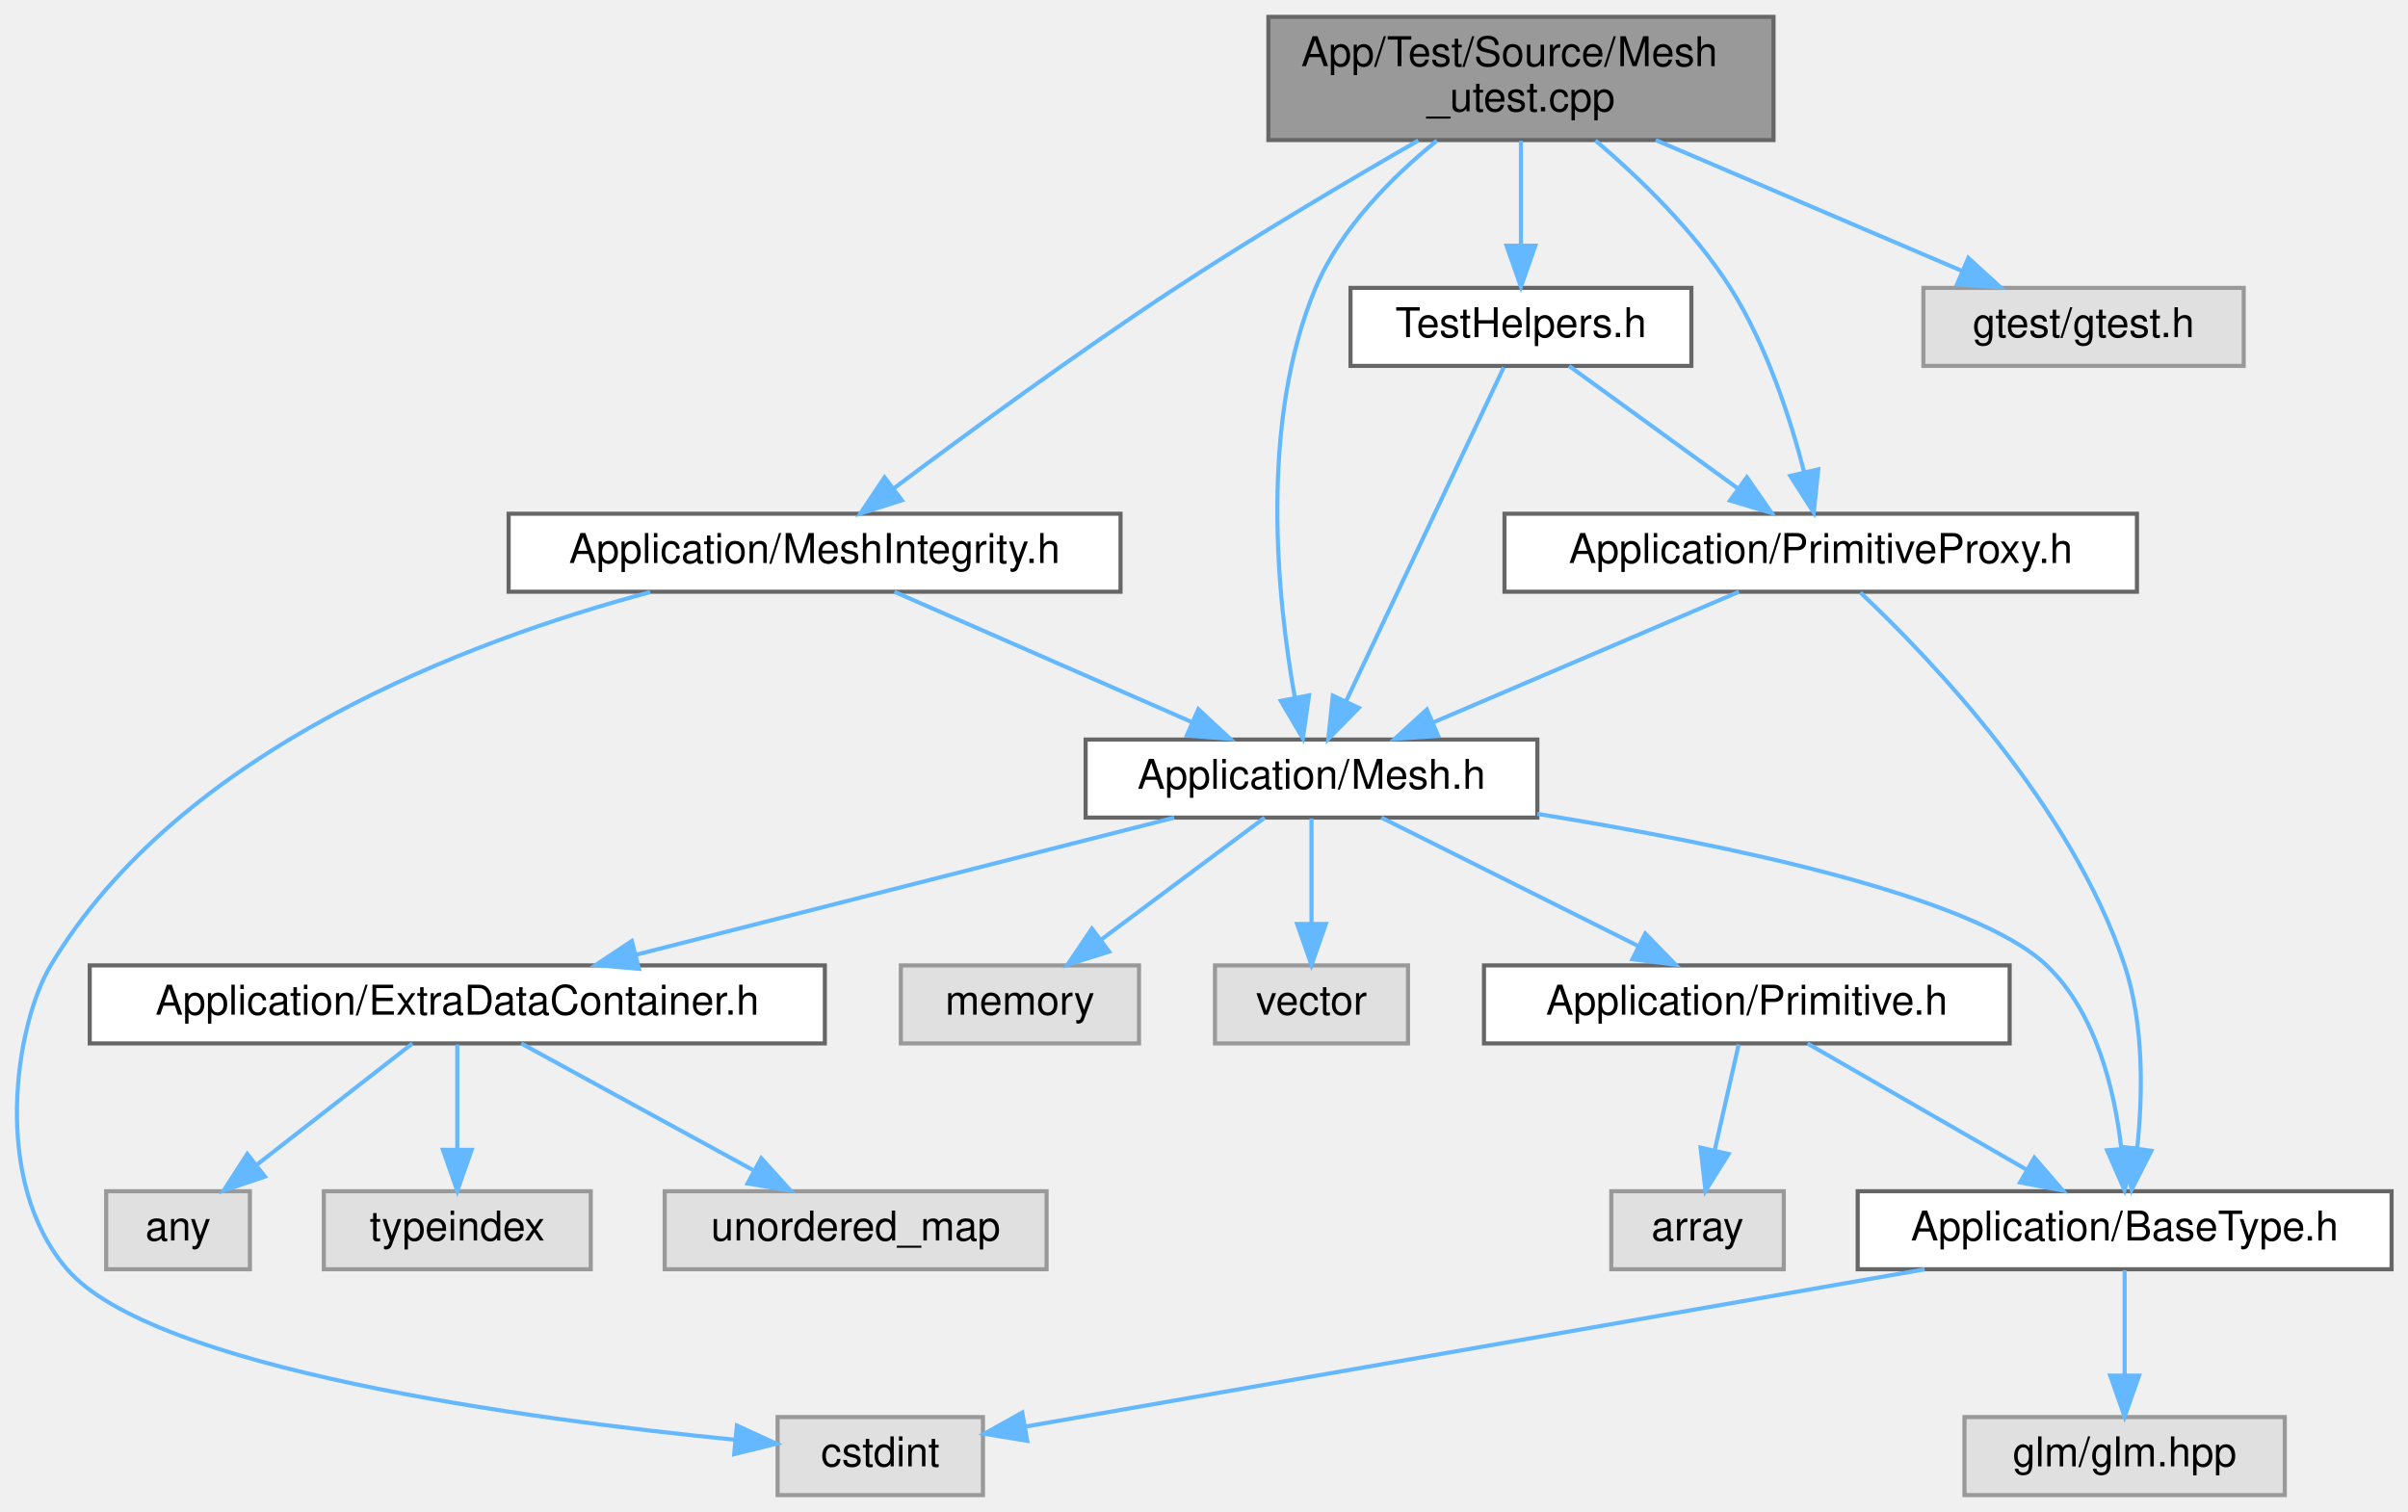
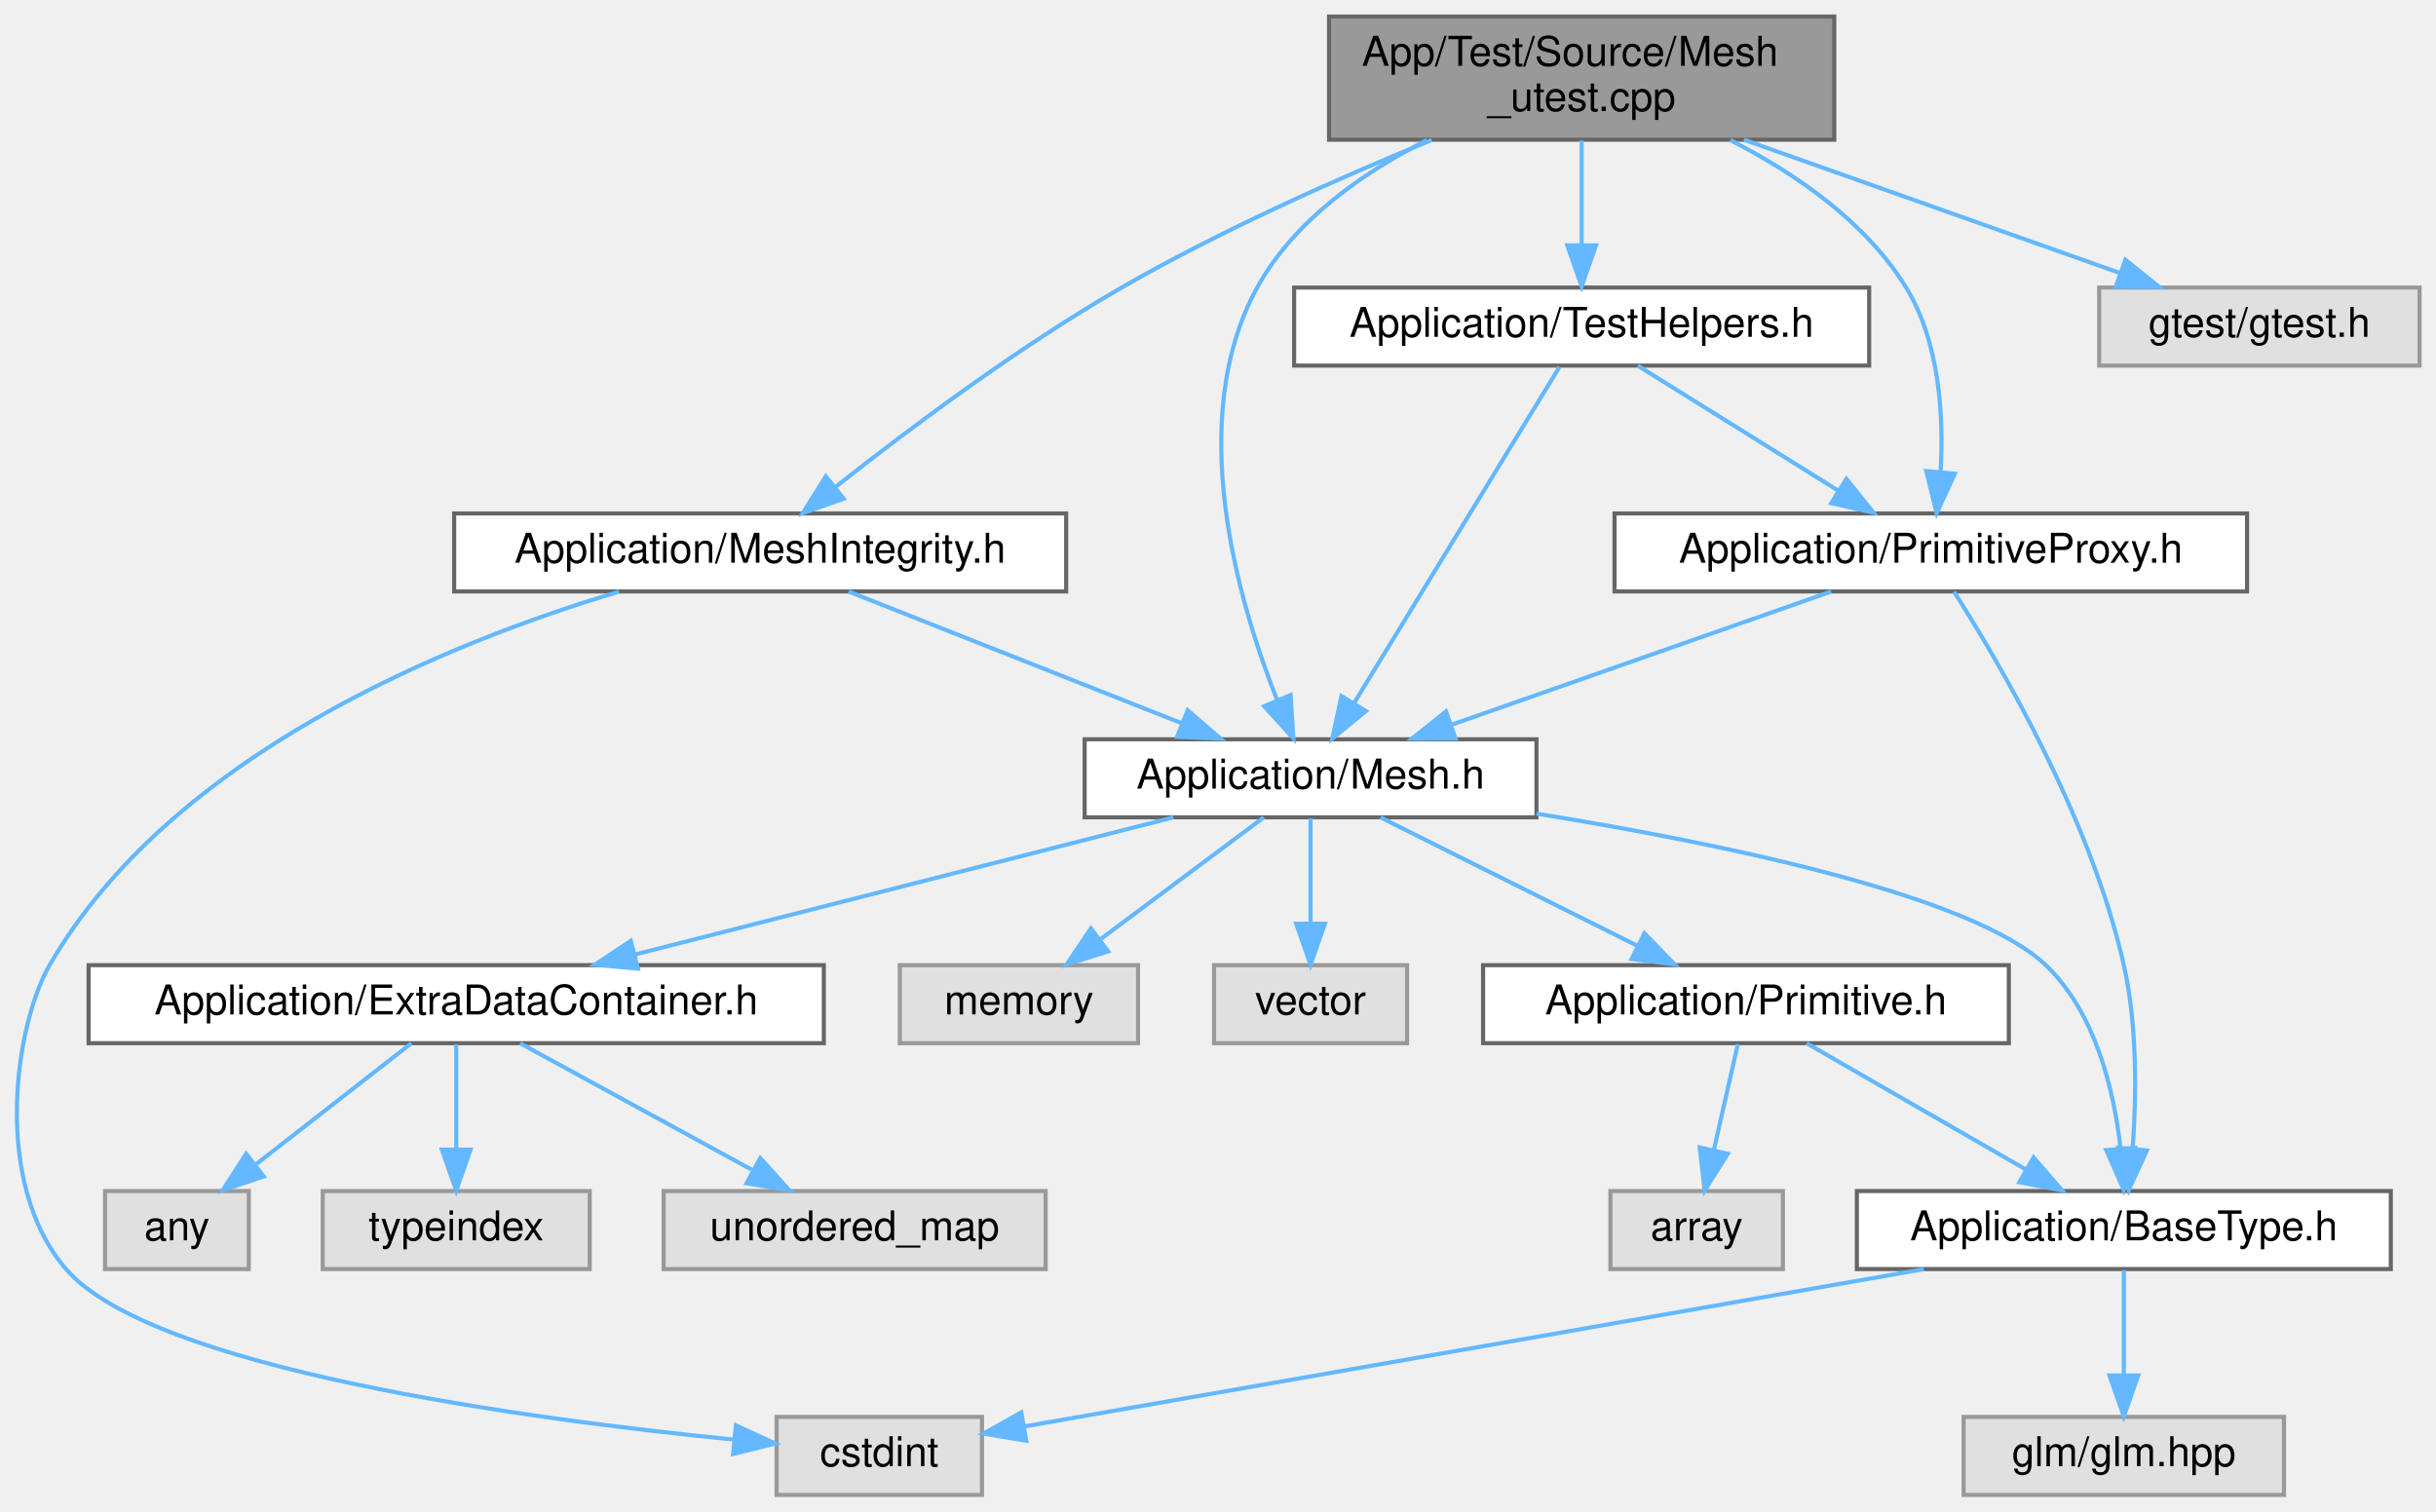
- <svg xmlns="http://www.w3.org/2000/svg" xmlns:xlink="http://www.w3.org/1999/xlink" width="586pt" height="368pt" viewBox="0.00 0.00 586.35 368.00">
+ <svg xmlns="http://www.w3.org/2000/svg" xmlns:xlink="http://www.w3.org/1999/xlink" width="593pt" height="368pt" viewBox="0.00 0.00 593.07 368.00">
  <g id="graph0" class="graph" transform="scale(1 1) rotate(0) translate(4 364)">
    <g id="Node000001" class="node">
      <g id="a_Node000001">
        <a xlink:title=" ">
-           <polygon fill="#999999" stroke="#666666" points="427.85,-360 304.85,-360 304.85,-330 427.85,-330 427.85,-360" />
-           <text text-anchor="start" x="312.85" y="-348" font-family="Helvetica,sans-Serif" font-size="10.00">App/Test/Source/Mesh</text>
-           <text text-anchor="middle" x="366.35" y="-337" font-family="Helvetica,sans-Serif" font-size="10.00">_utest.cpp</text>
+           <polygon fill="#999999" stroke="#666666" points="442.57,-360 319.57,-360 319.57,-330 442.57,-330 442.57,-360" />
+           <text text-anchor="start" x="327.57" y="-348" font-family="Helvetica,sans-Serif" font-size="10.00">App/Test/Source/Mesh</text>
+           <text text-anchor="middle" x="381.07" y="-337" font-family="Helvetica,sans-Serif" font-size="10.00">_utest.cpp</text>
        </a>
      </g>
    </g>
    <g id="Node000002" class="node">
      <g id="a_Node000002">
        <a xlink:href="Mesh_8h.html" target="_top" xlink:title=" ">
-           <polygon fill="white" stroke="#666666" points="370.35,-184 260.35,-184 260.35,-165 370.35,-165 370.35,-184" />
-           <text text-anchor="middle" x="315.35" y="-172" font-family="Helvetica,sans-Serif" font-size="10.00">Application/Mesh.h</text>
+           <polygon fill="white" stroke="#666666" points="370.07,-184 260.07,-184 260.07,-165 370.07,-165 370.07,-184" />
+           <text text-anchor="middle" x="315.07" y="-172" font-family="Helvetica,sans-Serif" font-size="10.00">Application/Mesh.h</text>
        </a>
      </g>
    </g>
    <g id="edge1_Node000001_Node000002" class="edge">
      <g id="a_edge1_Node000001_Node000002">
        <a xlink:title=" ">
-           <path fill="none" stroke="#63b8ff" d="M345.9,-329.87C334.92,-320.99 322.42,-308.49 316.35,-294 302.55,-261.08 307,-218.34 311.29,-194.22" />
-           <polygon fill="#63b8ff" stroke="#63b8ff" points="314.75,-194.77 313.25,-184.28 307.89,-193.41 314.75,-194.77" />
+           <path fill="none" stroke="#63b8ff" d="M343.35,-329.88C327.64,-321.9 310.99,-310.21 302.07,-294 284.51,-262.1 297.23,-218.07 306.9,-193.65" />
+           <polygon fill="#63b8ff" stroke="#63b8ff" points="310.22,-194.78 310.89,-184.2 303.78,-192.06 310.22,-194.78" />
        </a>
      </g>
    </g>
    <g id="Node000014" class="node">
      <g id="a_Node000014">
        <a xlink:href="MeshIntegrity_8h.html" target="_top" xlink:title=" ">
-           <polygon fill="white" stroke="#666666" points="268.85,-239 119.85,-239 119.85,-220 268.85,-220 268.85,-239" />
-           <text text-anchor="middle" x="194.35" y="-227" font-family="Helvetica,sans-Serif" font-size="10.00">Application/MeshIntegrity.h</text>
+           <polygon fill="white" stroke="#666666" points="255.57,-239 106.57,-239 106.57,-220 255.57,-220 255.57,-239" />
+           <text text-anchor="middle" x="181.07" y="-227" font-family="Helvetica,sans-Serif" font-size="10.00">Application/MeshIntegrity.h</text>
        </a>
      </g>
    </g>
    <g id="edge14_Node000001_Node000014" class="edge">
      <g id="a_edge14_Node000001_Node000014">
        <a xlink:title=" ">
-           <path fill="none" stroke="#63b8ff" d="M341.37,-329.9C324.47,-320.18 301.78,-306.76 282.35,-294 258.21,-278.15 231.43,-258.52 213.82,-245.31" />
-           <polygon fill="#63b8ff" stroke="#63b8ff" points="215.61,-242.27 205.51,-239.05 211.39,-247.86 215.61,-242.27" />
+           <path fill="none" stroke="#63b8ff" d="M344.58,-329.94C322.22,-320.78 293.34,-307.97 269.07,-294 243.77,-279.43 216.85,-259.23 199.54,-245.55" />
+           <polygon fill="#63b8ff" stroke="#63b8ff" points="201.42,-242.58 191.43,-239.06 197.05,-248.04 201.42,-242.58" />
        </a>
      </g>
    </g>
    <g id="Node000015" class="node">
      <g id="a_Node000015">
        <a xlink:href="PrimitiveProxy_8h.html" target="_top" xlink:title=" ">
-           <polygon fill="white" stroke="#666666" points="516.35,-239 362.35,-239 362.35,-220 516.35,-220 516.35,-239" />
-           <text text-anchor="middle" x="439.35" y="-227" font-family="Helvetica,sans-Serif" font-size="10.00">Application/PrimitiveProxy.h</text>
+           <polygon fill="white" stroke="#666666" points="543.07,-239 389.07,-239 389.07,-220 543.07,-220 543.07,-239" />
+           <text text-anchor="middle" x="466.07" y="-227" font-family="Helvetica,sans-Serif" font-size="10.00">Application/PrimitiveProxy.h</text>
        </a>
      </g>
    </g>
    <g id="edge17_Node000001_Node000015" class="edge">
      <g id="a_edge17_Node000001_Node000015">
        <a xlink:title=" ">
-           <path fill="none" stroke="#63b8ff" d="M384.49,-329.91C395.31,-320.69 408.59,-307.83 417.35,-294 426.12,-280.14 431.9,-262.34 435.32,-249.12" />
-           <polygon fill="#63b8ff" stroke="#63b8ff" points="438.75,-249.81 437.65,-239.28 431.94,-248.2 438.75,-249.81" />
+           <path fill="none" stroke="#63b8ff" d="M417.27,-329.89C433.08,-321.82 450.22,-310.05 460.07,-294 468.3,-280.58 469.24,-262.48 468.45,-249.04" />
+           <polygon fill="#63b8ff" stroke="#63b8ff" points="471.93,-248.67 467.5,-239.04 464.96,-249.33 471.93,-248.67" />
        </a>
      </g>
    </g>
    <g id="Node000016" class="node">
      <g id="a_Node000016">
        <a xlink:href="TestHelpers_8h.html" target="_top" xlink:title=" ">
-           <polygon fill="white" stroke="#666666" points="407.85,-294 324.85,-294 324.85,-275 407.85,-275 407.85,-294" />
-           <text text-anchor="middle" x="366.35" y="-282" font-family="Helvetica,sans-Serif" font-size="10.00">TestHelpers.h</text>
+           <polygon fill="white" stroke="#666666" points="451.07,-294 311.07,-294 311.07,-275 451.07,-275 451.07,-294" />
+           <text text-anchor="middle" x="381.07" y="-282" font-family="Helvetica,sans-Serif" font-size="10.00">Application/TestHelpers.h</text>
        </a>
      </g>
    </g>
    <g id="edge20_Node000001_Node000016" class="edge">
      <g id="a_edge20_Node000001_Node000016">
        <a xlink:title=" ">
-           <path fill="none" stroke="#63b8ff" d="M366.35,-329.84C366.35,-322.21 366.35,-312.7 366.35,-304.45" />
-           <polygon fill="#63b8ff" stroke="#63b8ff" points="369.85,-304.27 366.35,-294.27 362.85,-304.27 369.85,-304.27" />
+           <path fill="none" stroke="#63b8ff" d="M381.07,-329.84C381.07,-322.21 381.07,-312.7 381.07,-304.45" />
+           <polygon fill="#63b8ff" stroke="#63b8ff" points="384.57,-304.27 381.07,-294.27 377.57,-304.27 384.57,-304.27" />
        </a>
      </g>
    </g>
    <g id="Node000017" class="node">
      <g id="a_Node000017">
        <a xlink:title=" ">
-           <polygon fill="#e0e0e0" stroke="#999999" points="542.35,-294 464.35,-294 464.35,-275 542.35,-275 542.35,-294" />
-           <text text-anchor="middle" x="503.35" y="-282" font-family="Helvetica,sans-Serif" font-size="10.00">gtest/gtest.h</text>
+           <polygon fill="#e0e0e0" stroke="#999999" points="585.07,-294 507.07,-294 507.07,-275 585.07,-275 585.07,-294" />
+           <text text-anchor="middle" x="546.07" y="-282" font-family="Helvetica,sans-Serif" font-size="10.00">gtest/gtest.h</text>
        </a>
      </g>
    </g>
    <g id="edge23_Node000001_Node000017" class="edge">
      <g id="a_edge23_Node000001_Node000017">
        <a xlink:title=" ">
-           <path fill="none" stroke="#63b8ff" d="M399.16,-329.99C421.82,-320.31 451.69,-307.56 473.64,-298.18" />
-           <polygon fill="#63b8ff" stroke="#63b8ff" points="475.29,-301.29 483.12,-294.14 472.54,-294.85 475.29,-301.29" />
+           <path fill="none" stroke="#63b8ff" d="M420.59,-329.99C448.49,-320.1 485.48,-306.98 512.07,-297.56" />
+           <polygon fill="#63b8ff" stroke="#63b8ff" points="513.45,-300.78 521.7,-294.14 511.11,-294.18 513.45,-300.78" />
        </a>
      </g>
    </g>
    <g id="Node000003" class="node">
      <g id="a_Node000003">
        <a xlink:href="BaseType_8h.html" target="_top" xlink:title=" ">
-           <polygon fill="white" stroke="#666666" points="578.35,-74 448.35,-74 448.35,-55 578.35,-55 578.35,-74" />
-           <text text-anchor="middle" x="513.35" y="-62" font-family="Helvetica,sans-Serif" font-size="10.00">Application/BaseType.h</text>
+           <polygon fill="white" stroke="#666666" points="578.07,-74 448.07,-74 448.07,-55 578.07,-55 578.07,-74" />
+           <text text-anchor="middle" x="513.07" y="-62" font-family="Helvetica,sans-Serif" font-size="10.00">Application/BaseType.h</text>
        </a>
      </g>
    </g>
    <g id="edge2_Node000002_Node000003" class="edge">
      <g id="a_edge2_Node000002_Node000003">
        <a xlink:title=" ">
-           <path fill="none" stroke="#63b8ff" d="M370.35,-165.9C416.15,-158.5 476.62,-145.91 494.35,-129 506.44,-117.47 510.92,-98.59 512.54,-84.41" />
-           <polygon fill="#63b8ff" stroke="#63b8ff" points="516.05,-84.51 513.32,-74.28 509.07,-83.98 516.05,-84.51" />
+           <path fill="none" stroke="#63b8ff" d="M370.07,-165.9C415.87,-158.5 476.34,-145.91 494.07,-129 506.16,-117.47 510.65,-98.59 512.27,-84.41" />
+           <polygon fill="#63b8ff" stroke="#63b8ff" points="515.77,-84.51 513.04,-74.28 508.79,-83.98 515.77,-84.51" />
        </a>
      </g>
    </g>
    <g id="Node000006" class="node">
      <g id="a_Node000006">
        <a xlink:href="ExtraDataContainer_8h.html" target="_top" xlink:title=" ">
-           <polygon fill="white" stroke="#666666" points="196.85,-129 17.85,-129 17.85,-110 196.85,-110 196.85,-129" />
-           <text text-anchor="middle" x="107.35" y="-117" font-family="Helvetica,sans-Serif" font-size="10.00">Application/ExtraDataContainer.h</text>
+           <polygon fill="white" stroke="#666666" points="196.57,-129 17.57,-129 17.57,-110 196.57,-110 196.57,-129" />
+           <text text-anchor="middle" x="107.07" y="-117" font-family="Helvetica,sans-Serif" font-size="10.00">Application/ExtraDataContainer.h</text>
        </a>
      </g>
    </g>
    <g id="edge5_Node000002_Node000006" class="edge">
      <g id="a_edge5_Node000002_Node000006">
        <a xlink:title=" ">
-           <path fill="none" stroke="#63b8ff" d="M281.93,-164.98C246.4,-155.93 190.07,-141.58 151.05,-131.64" />
-           <polygon fill="#63b8ff" stroke="#63b8ff" points="151.58,-128.16 141.03,-129.08 149.85,-134.94 151.58,-128.16" />
+           <path fill="none" stroke="#63b8ff" d="M281.65,-164.98C246.13,-155.93 189.8,-141.58 150.77,-131.64" />
+           <polygon fill="#63b8ff" stroke="#63b8ff" points="151.31,-128.16 140.75,-129.08 149.58,-134.94 151.31,-128.16" />
        </a>
      </g>
    </g>
    <g id="Node000010" class="node">
      <g id="a_Node000010">
        <a xlink:href="Primitive_8h.html" target="_top" xlink:title=" ">
-           <polygon fill="white" stroke="#666666" points="485.35,-129 357.35,-129 357.35,-110 485.35,-110 485.35,-129" />
-           <text text-anchor="middle" x="421.35" y="-117" font-family="Helvetica,sans-Serif" font-size="10.00">Application/Primitive.h</text>
+           <polygon fill="white" stroke="#666666" points="485.07,-129 357.07,-129 357.07,-110 485.07,-110 485.07,-129" />
+           <text text-anchor="middle" x="421.07" y="-117" font-family="Helvetica,sans-Serif" font-size="10.00">Application/Primitive.h</text>
        </a>
      </g>
    </g>
    <g id="edge9_Node000002_Node000010" class="edge">
      <g id="a_edge9_Node000002_Node000010">
        <a xlink:title=" ">
-           <path fill="none" stroke="#63b8ff" d="M332.38,-164.98C349.28,-156.54 375.41,-143.47 394.99,-133.68" />
-           <polygon fill="#63b8ff" stroke="#63b8ff" points="396.63,-136.77 404.01,-129.17 393.5,-130.51 396.63,-136.77" />
+           <path fill="none" stroke="#63b8ff" d="M332.1,-164.98C349,-156.54 375.13,-143.47 394.71,-133.68" />
+           <polygon fill="#63b8ff" stroke="#63b8ff" points="396.35,-136.77 403.73,-129.17 393.22,-130.51 396.35,-136.77" />
        </a>
      </g>
    </g>
    <g id="Node000012" class="node">
      <g id="a_Node000012">
        <a xlink:title=" ">
-           <polygon fill="#e0e0e0" stroke="#999999" points="273.35,-129 215.35,-129 215.35,-110 273.35,-110 273.35,-129" />
-           <text text-anchor="middle" x="244.35" y="-117" font-family="Helvetica,sans-Serif" font-size="10.00">memory</text>
+           <polygon fill="#e0e0e0" stroke="#999999" points="273.07,-129 215.07,-129 215.07,-110 273.07,-110 273.07,-129" />
+           <text text-anchor="middle" x="244.07" y="-117" font-family="Helvetica,sans-Serif" font-size="10.00">memory</text>
        </a>
      </g>
    </g>
    <g id="edge12_Node000002_Node000012" class="edge">
      <g id="a_edge12_Node000002_Node000012">
        <a xlink:title=" ">
-           <path fill="none" stroke="#63b8ff" d="M303.94,-164.98C293.24,-157 277.01,-144.88 264.18,-135.31" />
-           <polygon fill="#63b8ff" stroke="#63b8ff" points="266.07,-132.35 255.96,-129.17 261.88,-137.96 266.07,-132.35" />
+           <path fill="none" stroke="#63b8ff" d="M303.66,-164.98C292.96,-157 276.73,-144.88 263.91,-135.31" />
+           <polygon fill="#63b8ff" stroke="#63b8ff" points="265.79,-132.35 255.68,-129.17 261.6,-137.96 265.79,-132.35" />
        </a>
      </g>
    </g>
    <g id="Node000013" class="node">
      <g id="a_Node000013">
        <a xlink:title=" ">
-           <polygon fill="#e0e0e0" stroke="#999999" points="338.85,-129 291.85,-129 291.85,-110 338.85,-110 338.85,-129" />
-           <text text-anchor="middle" x="315.35" y="-117" font-family="Helvetica,sans-Serif" font-size="10.00">vector</text>
+           <polygon fill="#e0e0e0" stroke="#999999" points="338.57,-129 291.57,-129 291.57,-110 338.57,-110 338.57,-129" />
+           <text text-anchor="middle" x="315.07" y="-117" font-family="Helvetica,sans-Serif" font-size="10.00">vector</text>
        </a>
      </g>
    </g>
    <g id="edge13_Node000002_Node000013" class="edge">
      <g id="a_edge13_Node000002_Node000013">
        <a xlink:title=" ">
-           <path fill="none" stroke="#63b8ff" d="M315.35,-164.75C315.35,-157.8 315.35,-147.85 315.35,-139.13" />
-           <polygon fill="#63b8ff" stroke="#63b8ff" points="318.85,-139.09 315.35,-129.09 311.85,-139.09 318.85,-139.09" />
+           <path fill="none" stroke="#63b8ff" d="M315.07,-164.75C315.07,-157.8 315.07,-147.85 315.07,-139.13" />
+           <polygon fill="#63b8ff" stroke="#63b8ff" points="318.57,-139.09 315.07,-129.09 311.57,-139.09 318.57,-139.09" />
        </a>
      </g>
    </g>
    <g id="Node000004" class="node">
      <g id="a_Node000004">
        <a xlink:title=" ">
-           <polygon fill="#e0e0e0" stroke="#999999" points="552.35,-19 474.35,-19 474.35,0 552.35,0 552.35,-19" />
-           <text text-anchor="middle" x="513.35" y="-7" font-family="Helvetica,sans-Serif" font-size="10.00">glm/glm.hpp</text>
+           <polygon fill="#e0e0e0" stroke="#999999" points="552.07,-19 474.07,-19 474.07,0 552.07,0 552.07,-19" />
+           <text text-anchor="middle" x="513.07" y="-7" font-family="Helvetica,sans-Serif" font-size="10.00">glm/glm.hpp</text>
        </a>
      </g>
    </g>
    <g id="edge3_Node000003_Node000004" class="edge">
      <g id="a_edge3_Node000003_Node000004">
        <a xlink:title=" ">
-           <path fill="none" stroke="#63b8ff" d="M513.35,-54.75C513.35,-47.8 513.35,-37.85 513.35,-29.13" />
-           <polygon fill="#63b8ff" stroke="#63b8ff" points="516.85,-29.09 513.35,-19.09 509.85,-29.09 516.85,-29.09" />
+           <path fill="none" stroke="#63b8ff" d="M513.07,-54.75C513.07,-47.8 513.07,-37.85 513.07,-29.13" />
+           <polygon fill="#63b8ff" stroke="#63b8ff" points="516.57,-29.09 513.07,-19.09 509.57,-29.09 516.57,-29.09" />
        </a>
      </g>
    </g>
    <g id="Node000005" class="node">
      <g id="a_Node000005">
        <a xlink:title=" ">
-           <polygon fill="#e0e0e0" stroke="#999999" points="235.35,-19 185.35,-19 185.35,0 235.35,0 235.35,-19" />
-           <text text-anchor="middle" x="210.35" y="-7" font-family="Helvetica,sans-Serif" font-size="10.00">cstdint</text>
+           <polygon fill="#e0e0e0" stroke="#999999" points="235.07,-19 185.07,-19 185.07,0 235.07,0 235.07,-19" />
+           <text text-anchor="middle" x="210.07" y="-7" font-family="Helvetica,sans-Serif" font-size="10.00">cstdint</text>
        </a>
      </g>
    </g>
    <g id="edge4_Node000003_Node000005" class="edge">
      <g id="a_edge4_Node000003_Node000005">
        <a xlink:title=" ">
-           <path fill="none" stroke="#63b8ff" d="M464.67,-54.98C403.5,-44.29 300,-26.18 245.82,-16.71" />
-           <polygon fill="#63b8ff" stroke="#63b8ff" points="246.13,-13.21 235.67,-14.93 244.92,-20.1 246.13,-13.21" />
+           <path fill="none" stroke="#63b8ff" d="M464.39,-54.98C403.22,-44.29 299.72,-26.18 245.55,-16.71" />
+           <polygon fill="#63b8ff" stroke="#63b8ff" points="245.85,-13.21 235.39,-14.93 244.64,-20.1 245.85,-13.21" />
        </a>
      </g>
    </g>
    <g id="Node000007" class="node">
      <g id="a_Node000007">
        <a xlink:title=" ">
-           <polygon fill="#e0e0e0" stroke="#999999" points="56.85,-74 21.85,-74 21.85,-55 56.85,-55 56.85,-74" />
-           <text text-anchor="middle" x="39.35" y="-62" font-family="Helvetica,sans-Serif" font-size="10.00">any</text>
+           <polygon fill="#e0e0e0" stroke="#999999" points="56.57,-74 21.57,-74 21.57,-55 56.57,-55 56.57,-74" />
+           <text text-anchor="middle" x="39.07" y="-62" font-family="Helvetica,sans-Serif" font-size="10.00">any</text>
        </a>
      </g>
    </g>
    <g id="edge6_Node000006_Node000007" class="edge">
      <g id="a_edge6_Node000006_Node000007">
        <a xlink:title=" ">
-           <path fill="none" stroke="#63b8ff" d="M96.42,-109.98C86.27,-102.07 70.93,-90.11 58.7,-80.58" />
-           <polygon fill="#63b8ff" stroke="#63b8ff" points="60.51,-77.56 50.47,-74.17 56.21,-83.08 60.51,-77.56" />
+           <path fill="none" stroke="#63b8ff" d="M96.14,-109.98C85.99,-102.07 70.65,-90.11 58.42,-80.58" />
+           <polygon fill="#63b8ff" stroke="#63b8ff" points="60.23,-77.56 50.19,-74.17 55.93,-83.08 60.23,-77.56" />
        </a>
      </g>
    </g>
    <g id="Node000008" class="node">
      <g id="a_Node000008">
        <a xlink:title=" ">
-           <polygon fill="#e0e0e0" stroke="#999999" points="139.85,-74 74.85,-74 74.85,-55 139.85,-55 139.85,-74" />
-           <text text-anchor="middle" x="107.35" y="-62" font-family="Helvetica,sans-Serif" font-size="10.00">typeindex</text>
+           <polygon fill="#e0e0e0" stroke="#999999" points="139.57,-74 74.57,-74 74.57,-55 139.57,-55 139.57,-74" />
+           <text text-anchor="middle" x="107.07" y="-62" font-family="Helvetica,sans-Serif" font-size="10.00">typeindex</text>
        </a>
      </g>
    </g>
    <g id="edge7_Node000006_Node000008" class="edge">
      <g id="a_edge7_Node000006_Node000008">
        <a xlink:title=" ">
-           <path fill="none" stroke="#63b8ff" d="M107.35,-109.75C107.35,-102.8 107.35,-92.85 107.35,-84.13" />
-           <polygon fill="#63b8ff" stroke="#63b8ff" points="110.85,-84.09 107.35,-74.09 103.85,-84.09 110.85,-84.09" />
+           <path fill="none" stroke="#63b8ff" d="M107.07,-109.75C107.07,-102.8 107.07,-92.85 107.07,-84.13" />
+           <polygon fill="#63b8ff" stroke="#63b8ff" points="110.57,-84.09 107.07,-74.09 103.57,-84.09 110.57,-84.09" />
        </a>
      </g>
    </g>
    <g id="Node000009" class="node">
      <g id="a_Node000009">
        <a xlink:title=" ">
-           <polygon fill="#e0e0e0" stroke="#999999" points="250.85,-74 157.85,-74 157.85,-55 250.85,-55 250.85,-74" />
-           <text text-anchor="middle" x="204.35" y="-62" font-family="Helvetica,sans-Serif" font-size="10.00">unordered_map</text>
+           <polygon fill="#e0e0e0" stroke="#999999" points="250.57,-74 157.57,-74 157.57,-55 250.57,-55 250.57,-74" />
+           <text text-anchor="middle" x="204.07" y="-62" font-family="Helvetica,sans-Serif" font-size="10.00">unordered_map</text>
        </a>
      </g>
    </g>
    <g id="edge8_Node000006_Node000009" class="edge">
      <g id="a_edge8_Node000006_Node000009">
        <a xlink:title=" ">
-           <path fill="none" stroke="#63b8ff" d="M122.93,-109.98C138.11,-101.69 161.45,-88.94 179.25,-79.22" />
-           <polygon fill="#63b8ff" stroke="#63b8ff" points="181.38,-82.04 188.48,-74.17 178.03,-75.89 181.38,-82.04" />
+           <path fill="none" stroke="#63b8ff" d="M122.65,-109.98C137.84,-101.69 161.17,-88.94 178.97,-79.22" />
+           <polygon fill="#63b8ff" stroke="#63b8ff" points="181.1,-82.04 188.2,-74.17 177.75,-75.89 181.1,-82.04" />
        </a>
      </g>
    </g>
    <g id="edge10_Node000010_Node000003" class="edge">
      <g id="a_edge10_Node000010_Node000003">
        <a xlink:title=" ">
-           <path fill="none" stroke="#63b8ff" d="M436.13,-109.98C450.53,-101.69 472.66,-88.94 489.54,-79.22" />
-           <polygon fill="#63b8ff" stroke="#63b8ff" points="491.38,-82.19 498.3,-74.17 487.89,-76.13 491.38,-82.19" />
+           <path fill="none" stroke="#63b8ff" d="M435.85,-109.98C450.25,-101.69 472.38,-88.94 489.26,-79.22" />
+           <polygon fill="#63b8ff" stroke="#63b8ff" points="491.1,-82.19 498.02,-74.17 487.61,-76.13 491.1,-82.19" />
        </a>
      </g>
    </g>
    <g id="Node000011" class="node">
      <g id="a_Node000011">
        <a xlink:title=" ">
-           <polygon fill="#e0e0e0" stroke="#999999" points="430.35,-74 388.35,-74 388.35,-55 430.35,-55 430.35,-74" />
-           <text text-anchor="middle" x="409.35" y="-62" font-family="Helvetica,sans-Serif" font-size="10.00">array</text>
+           <polygon fill="#e0e0e0" stroke="#999999" points="430.07,-74 388.07,-74 388.07,-55 430.07,-55 430.07,-74" />
+           <text text-anchor="middle" x="409.07" y="-62" font-family="Helvetica,sans-Serif" font-size="10.00">array</text>
        </a>
      </g>
    </g>
    <g id="edge11_Node000010_Node000011" class="edge">
      <g id="a_edge11_Node000010_Node000011">
        <a xlink:title=" ">
-           <path fill="none" stroke="#63b8ff" d="M419.37,-109.75C417.78,-102.72 415.49,-92.62 413.5,-83.84" />
-           <polygon fill="#63b8ff" stroke="#63b8ff" points="416.91,-83.07 411.29,-74.09 410.09,-84.62 416.91,-83.07" />
+           <path fill="none" stroke="#63b8ff" d="M419.09,-109.75C417.5,-102.72 415.21,-92.62 413.22,-83.84" />
+           <polygon fill="#63b8ff" stroke="#63b8ff" points="416.64,-83.07 411.01,-74.09 409.81,-84.62 416.64,-83.07" />
        </a>
      </g>
    </g>
    <g id="edge15_Node000014_Node000002" class="edge">
      <g id="a_edge15_Node000014_Node000002">
        <a xlink:title=" ">
-           <path fill="none" stroke="#63b8ff" d="M213.79,-219.98C233.34,-211.42 263.73,-198.11 286.17,-188.28" />
-           <polygon fill="#63b8ff" stroke="#63b8ff" points="287.8,-191.39 295.55,-184.17 284.99,-184.98 287.8,-191.39" />
+           <path fill="none" stroke="#63b8ff" d="M202.6,-219.98C224.54,-211.3 258.81,-197.75 283.76,-187.88" />
+           <polygon fill="#63b8ff" stroke="#63b8ff" points="285.14,-191.1 293.15,-184.17 282.56,-184.59 285.14,-191.1" />
        </a>
      </g>
    </g>
    <g id="edge16_Node000014_Node000005" class="edge">
      <g id="a_edge16_Node000014_Node000005">
        <a xlink:title=" ">
-           <path fill="none" stroke="#63b8ff" d="M154.33,-219.91C109.77,-207.98 39.87,-181.62 8.35,-129 -0.15,-114.81 -6.38,-76.73 12.35,-55 33.22,-30.78 124.02,-18.53 175.1,-13.46" />
-           <polygon fill="#63b8ff" stroke="#63b8ff" points="175.43,-16.94 185.06,-12.51 174.77,-9.97 175.43,-16.94" />
+           <path fill="none" stroke="#63b8ff" d="M146.69,-219.95C105.35,-207.61 37.82,-180.44 8.07,-129 -0.25,-114.61 -6.14,-76.14 12.07,-55 32.94,-30.78 123.74,-18.53 174.82,-13.46" />
+           <polygon fill="#63b8ff" stroke="#63b8ff" points="175.16,-16.94 184.78,-12.51 174.49,-9.97 175.16,-16.94" />
        </a>
      </g>
    </g>
    <g id="edge19_Node000015_Node000002" class="edge">
      <g id="a_edge19_Node000015_Node000002">
        <a xlink:title=" ">
-           <path fill="none" stroke="#63b8ff" d="M419.42,-219.98C399.3,-211.38 367.97,-197.99 344.94,-188.15" />
-           <polygon fill="#63b8ff" stroke="#63b8ff" points="346.2,-184.88 335.63,-184.17 343.45,-191.32 346.2,-184.88" />
+           <path fill="none" stroke="#63b8ff" d="M441.81,-219.98C416.75,-211.19 377.44,-197.39 349.24,-187.49" />
+           <polygon fill="#63b8ff" stroke="#63b8ff" points="350.37,-184.18 339.77,-184.17 348.05,-190.78 350.37,-184.18" />
        </a>
      </g>
    </g>
    <g id="edge18_Node000015_Node000003" class="edge">
      <g id="a_edge18_Node000015_Node000003">
        <a xlink:title=" ">
-           <path fill="none" stroke="#63b8ff" d="M449,-219.81C465.96,-203.83 500.49,-167.83 513.35,-129 518.12,-114.59 517.76,-97.32 516.41,-84.42" />
-           <polygon fill="#63b8ff" stroke="#63b8ff" points="519.86,-83.85 515.07,-74.4 512.92,-84.78 519.86,-83.85" />
+           <path fill="none" stroke="#63b8ff" d="M471.74,-219.92C482.38,-203.26 505,-164.98 513.07,-129 516.36,-114.34 516.15,-97.29 515.23,-84.55" />
+           <polygon fill="#63b8ff" stroke="#63b8ff" points="518.68,-83.89 514.27,-74.26 511.71,-84.54 518.68,-83.89" />
        </a>
      </g>
    </g>
    <g id="edge21_Node000016_Node000002" class="edge">
      <g id="a_edge21_Node000016_Node000002">
        <a xlink:title=" ">
-           <path fill="none" stroke="#63b8ff" d="M362.17,-274.66C353.8,-256.93 334.82,-216.73 323.76,-193.32" />
-           <polygon fill="#63b8ff" stroke="#63b8ff" points="326.87,-191.71 319.44,-184.16 320.54,-194.7 326.87,-191.71" />
+           <path fill="none" stroke="#63b8ff" d="M375.67,-274.66C364.74,-256.77 339.82,-216 325.58,-192.69" />
+           <polygon fill="#63b8ff" stroke="#63b8ff" points="328.56,-190.87 320.36,-184.16 322.59,-194.52 328.56,-190.87" />
        </a>
      </g>
    </g>
    <g id="edge22_Node000016_Node000015" class="edge">
      <g id="a_edge22_Node000016_Node000015">
        <a xlink:title=" ">
-           <path fill="none" stroke="#63b8ff" d="M378.08,-274.98C389.08,-267 405.77,-254.88 418.95,-245.31" />
-           <polygon fill="#63b8ff" stroke="#63b8ff" points="421.37,-247.88 427.41,-239.17 417.26,-242.21 421.37,-247.88" />
+           <path fill="none" stroke="#63b8ff" d="M394.73,-274.98C407.91,-266.77 428.1,-254.18 443.64,-244.49" />
+           <polygon fill="#63b8ff" stroke="#63b8ff" points="445.53,-247.43 452.16,-239.17 441.83,-241.49 445.53,-247.43" />
        </a>
      </g>
    </g>
  </g>
</svg>
